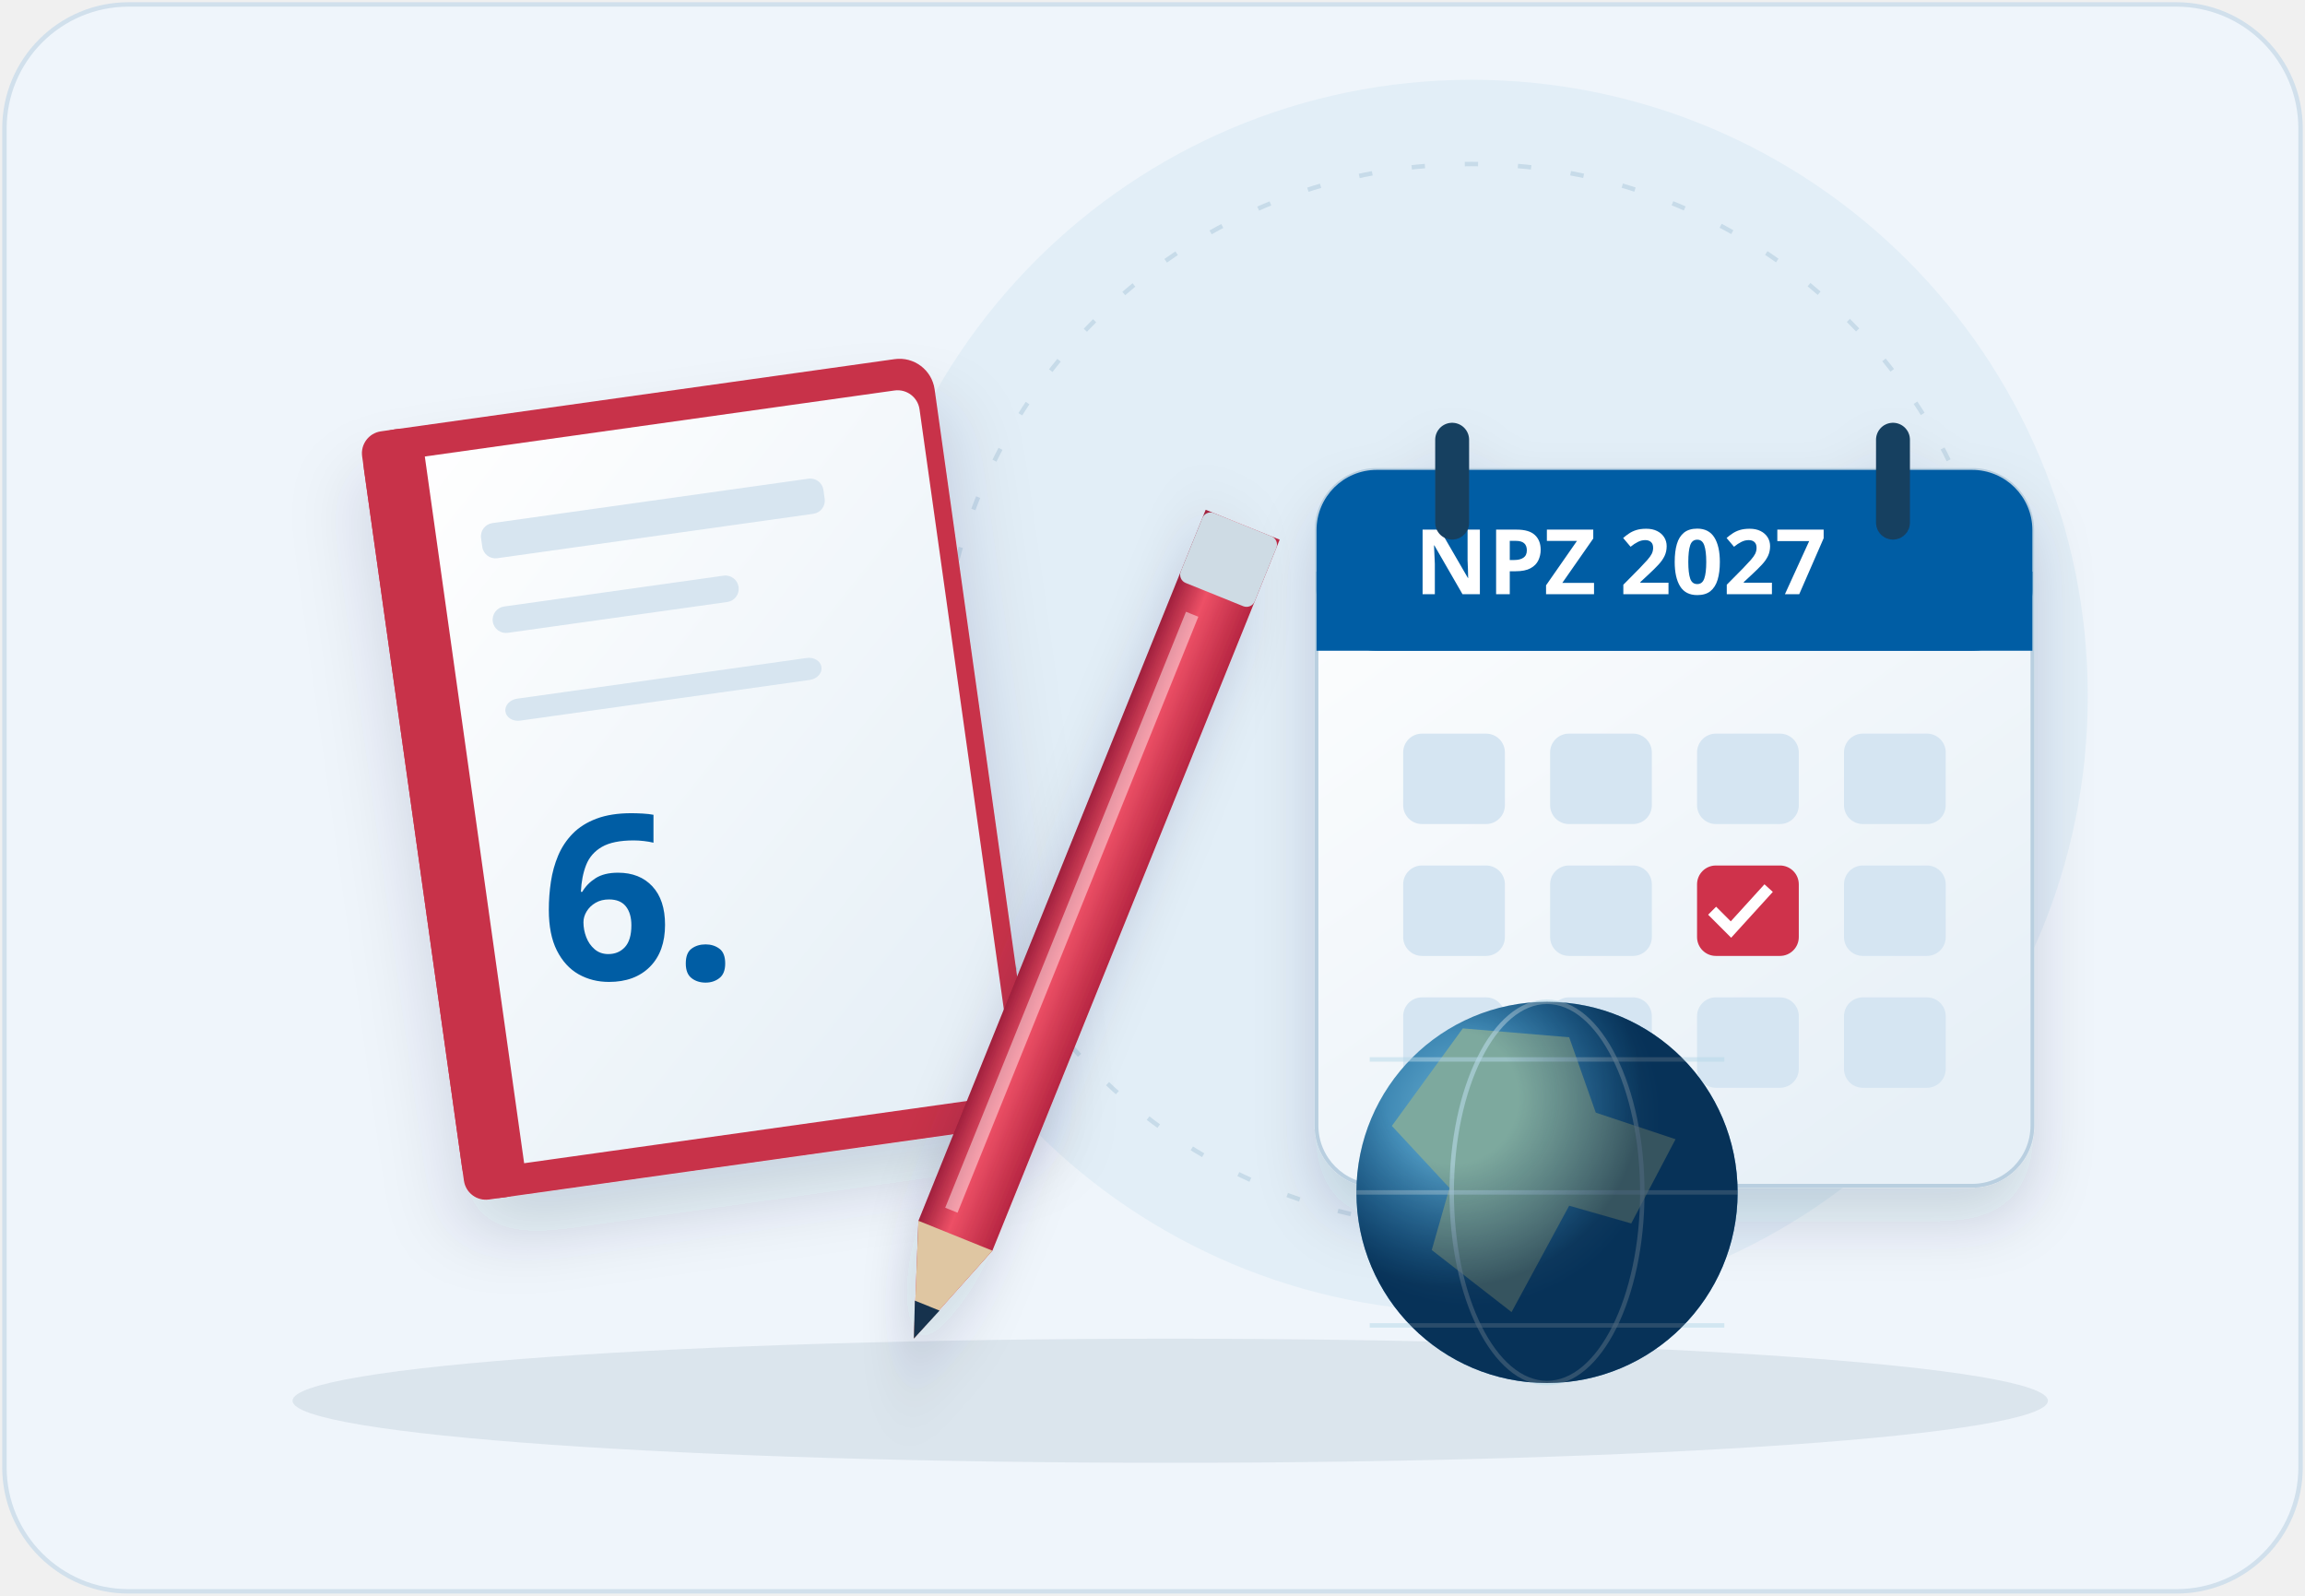
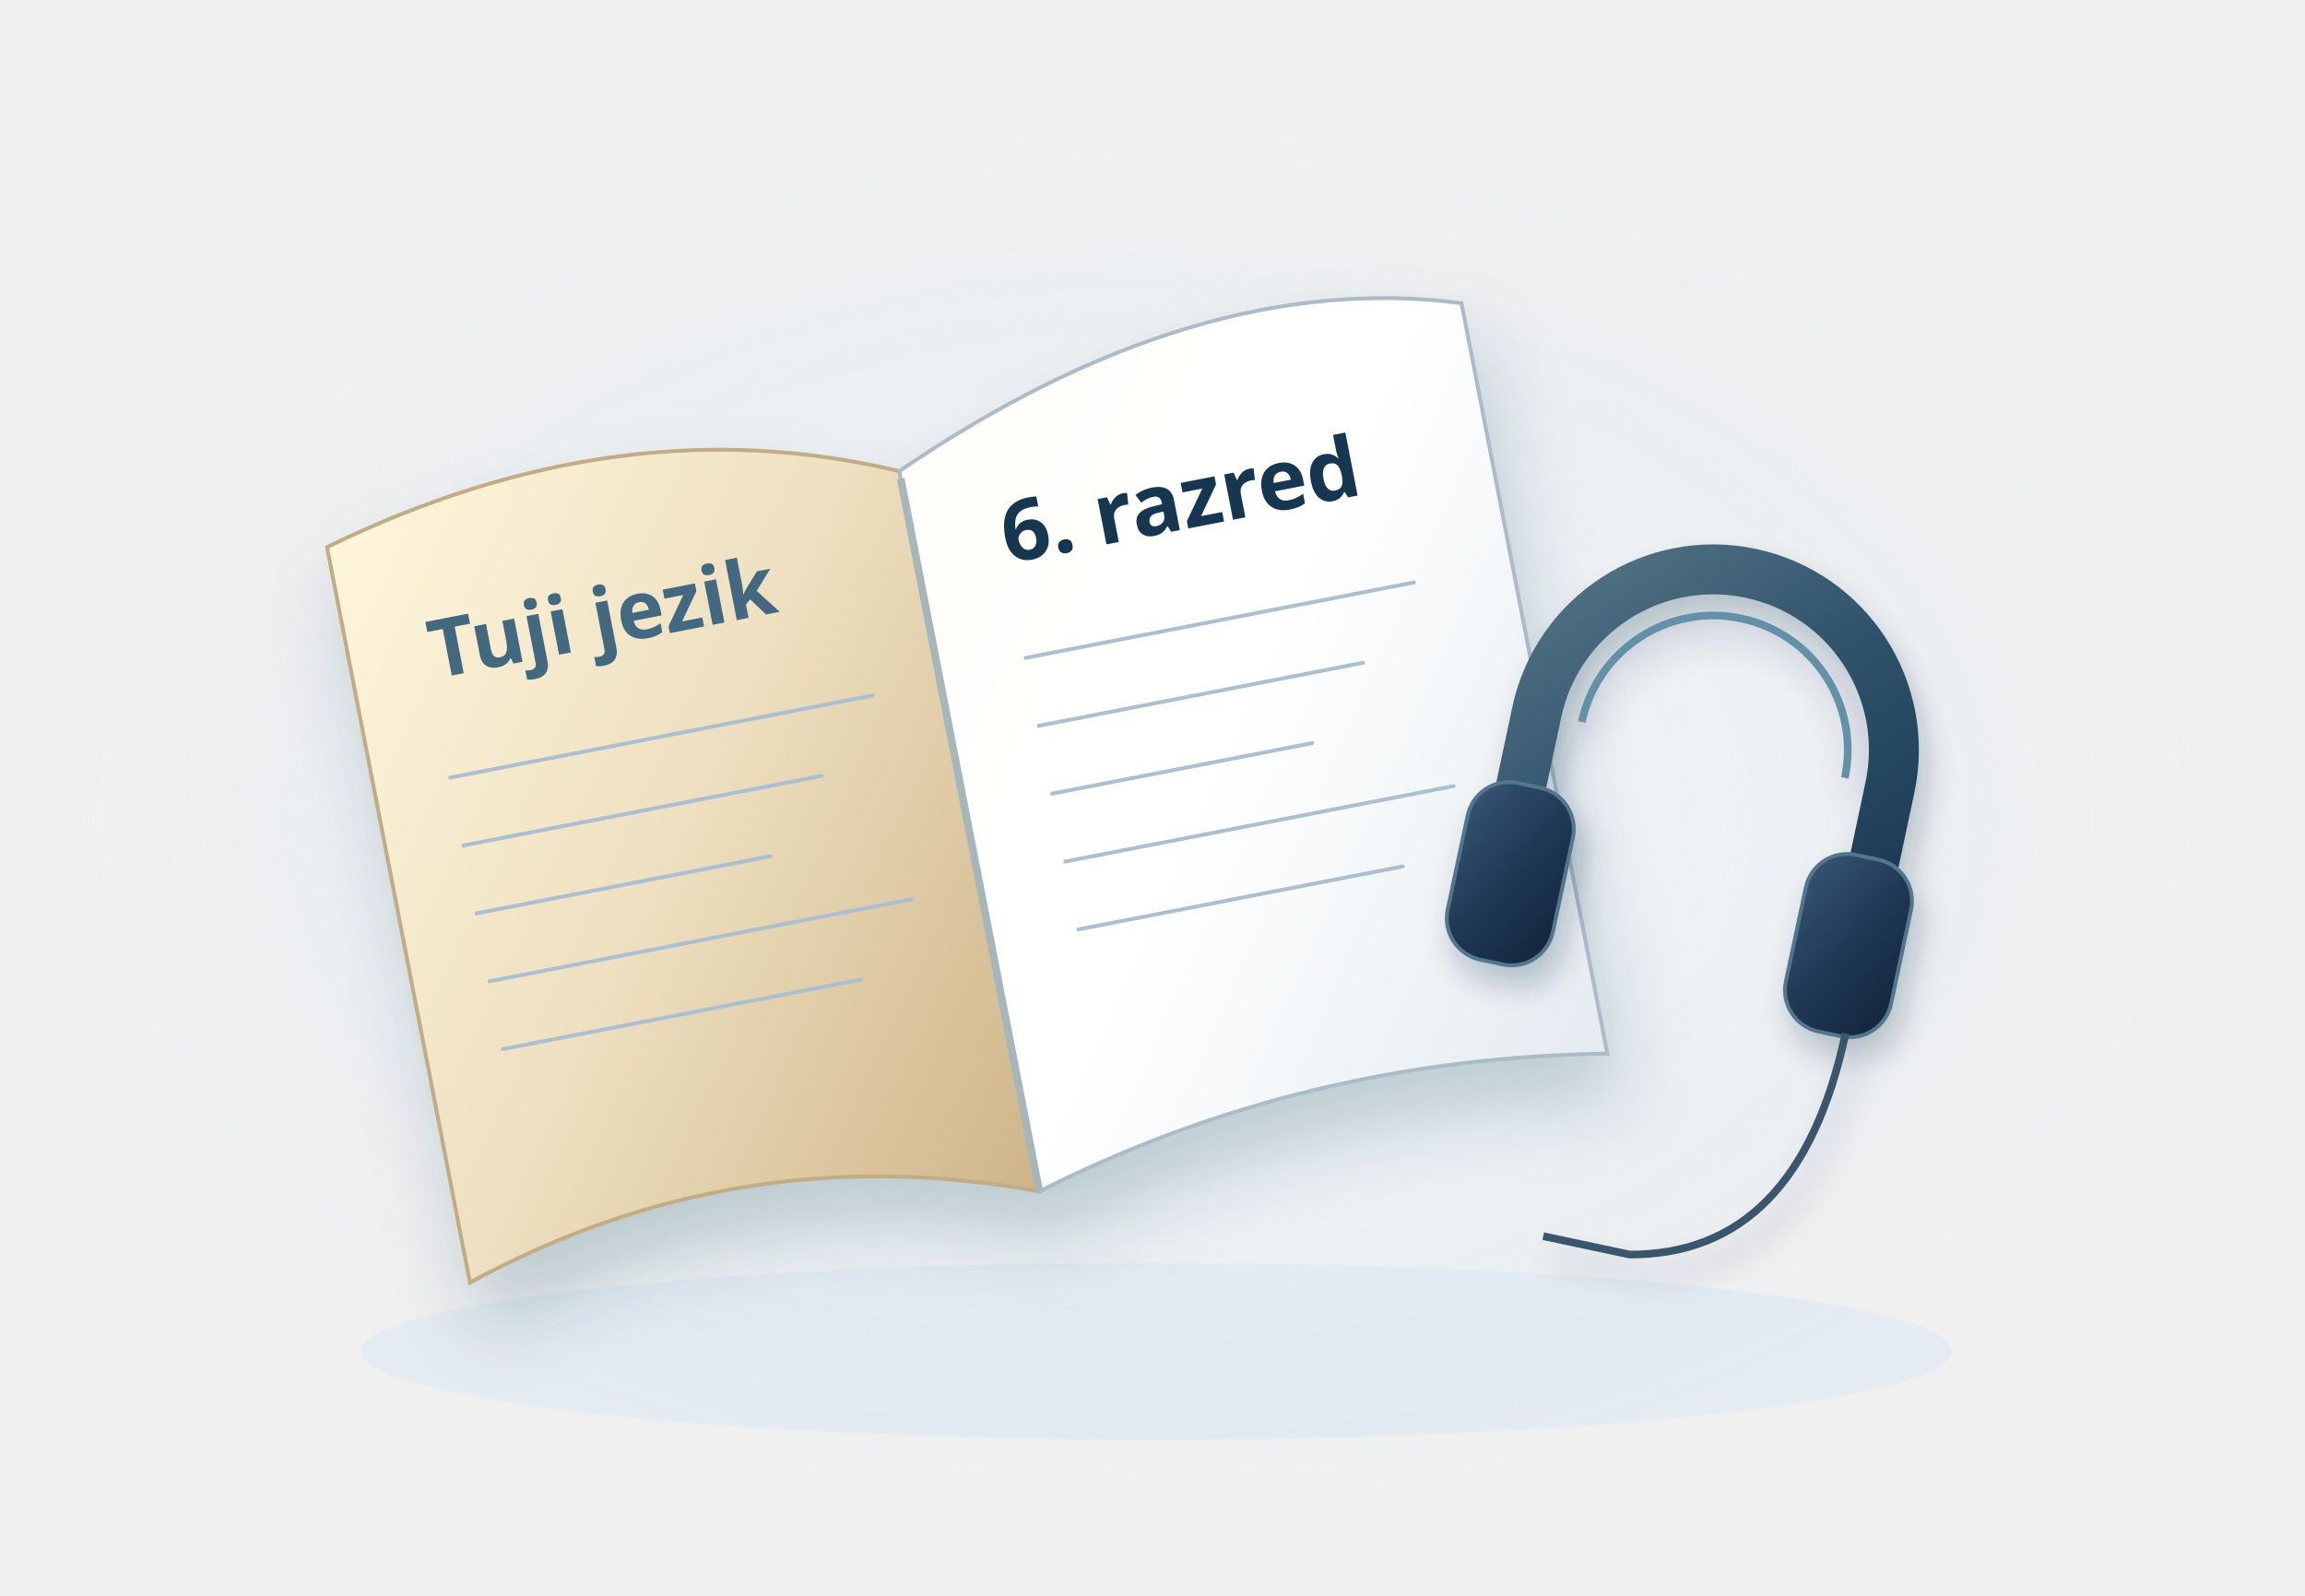
- <svg xmlns="http://www.w3.org/2000/svg" width="520" height="360" viewBox="0 0 520 360" role="img" aria-labelledby="title desc">
+ <svg xmlns="http://www.w3.org/2000/svg" width="520" height="360" viewBox="0 0 520 360">
  <defs>
-     <linearGradient id="paper" x2=".7" y2="1">
+     <filter id="cast" x="-.38" y="-.4" width="1.8" height="2">
+       <feGaussianBlur in="SourceAlpha" stdDeviation="10" />
+       <feOffset dx="4" dy="12" result="shadow" />
+       <feFlood flood-color="#19304d" flood-opacity=".21" />
+       <feComposite in2="shadow" operator="in" />
+     </filter>
+     <filter id="lift" x="-.35" y="-.4" width="1.75" height="2">
+       <feGaussianBlur in="SourceAlpha" stdDeviation="4" />
+       <feOffset dx="2" dy="5" result="shadow" />
+       <feFlood flood-color="#142c46" flood-opacity=".24" />
+       <feComposite in2="shadow" operator="in" />
+     </filter>
+     <radialGradient id="light">
      <stop stop-color="#fff" />
-       <stop offset="1" stop-color="#e7f0f7" />
+       <stop offset="1" stop-color="#d8e8f6" stop-opacity="0" />
+     </radialGradient>
+     <linearGradient id="paper" x2="1" y2="1">
+       <stop stop-color="#fffef9" />
+       <stop offset=".48" stop-color="#fff" />
+       <stop offset="1" stop-color="#e3eaf0" />
    </linearGradient>
-     <linearGradient id="blue" x2="1" y2="1">
-       <stop stop-color="#2c81ba" />
-       <stop offset="1" stop-color="#073f70" />
+     <linearGradient id="cream" x2="1" y2="1">
+       <stop stop-color="#fff7dd" />
+       <stop offset=".48" stop-color="#eee0c1" />
+       <stop offset="1" stop-color="#cfb488" />
    </linearGradient>
-     <linearGradient id="red" x2="1" y2="0">
-       <stop stop-color="#9f203d" />
-       <stop offset=".4" stop-color="#ed5066" />
-       <stop offset="1" stop-color="#b72642" />
+     <linearGradient id="ink" x2="1" y2="1">
+       <stop stop-color="#395777" />
+       <stop offset=".48" stop-color="#203956" />
+       <stop offset="1" stop-color="#112439" />
    </linearGradient>
-     <radialGradient id="earth" cx=".3" cy=".3">
-       <stop stop-color="#6eb4d5" />
-       <stop offset="1" stop-color="#07558d" />
-     </radialGradient>
-     <radialGradient id="shade" cx=".25" cy=".25">
-       <stop offset=".35" stop-color="#102b4a" stop-opacity="0" />
-       <stop offset="1" stop-color="#071b35" stop-opacity=".6" />
-     </radialGradient>
-     <radialGradient id="sun">
-       <stop stop-color="#fff4c9" />
-       <stop offset=".75" stop-color="#ffc562" />
-       <stop offset="1" stop-color="#e68b36" />
-     </radialGradient>
-     <radialGradient id="moon" cx=".25" cy=".25">
-       <stop stop-color="#f6f0e6" />
-       <stop offset="1" stop-color="#8295a7" />
-     </radialGradient>
-     <radialGradient id="blood" cx=".3" cy=".3">
-       <stop stop-color="#e89564" />
-       <stop offset=".65" stop-color="#b14d41" />
-       <stop offset="1" stop-color="#3a273d" />
-     </radialGradient>
-     <linearGradient id="sky" x2=".5" y2="1">
-       <stop stop-color="#071d38" />
-       <stop offset="1" stop-color="#155c87" />
+     <linearGradient id="leather" x2="1" y2="1">
+       <stop stop-color="#557486" />
+       <stop offset=".48" stop-color="#2f526b" />
+       <stop offset="1" stop-color="#17364e" />
    </linearGradient>
-     <linearGradient id="leaf" x2="1" y2="1">
-       <stop stop-color="#9bc35f" />
-       <stop offset="1" stop-color="#336e46" />
-     </linearGradient>
-     <filter id="shadow" x="-.3" y="-.3" width="1.8" height="1.8">
-       <feDropShadow dx="0" dy="9" stdDeviation="8" flood-color="#15344c" flood-opacity=".16" />
-     </filter>
  </defs>
-   <rect x="1" y="1" width="518" height="358" rx="28" fill="#eff5fb" stroke="#d1e0ec" />
-   <circle cx="332" cy="157" r="139" fill="#e2eef7" />
-   <circle cx="332" cy="157" r="120" fill="none" stroke="#c7dbe9" stroke-dasharray="3 9" />
-   <ellipse cx="264" cy="316" rx="198" ry="14" fill="#143e63" opacity=".09" />
-   <g transform="translate(81 98) rotate(-8)" filter="url(#shadow)">
-     <rect x="0" y="0" width="130" height="175" rx="8" fill="#c8314a" stroke="none" />
-     <rect x="8" y="7" width="118" height="161" rx="5" fill="url(#paper)" stroke="none" />
-     <rect x="0" y="0" width="14" height="175" rx="5" fill="#c8314a" stroke="none" />
-     <rect x="24" y="24" width="78" height="8" rx="3" fill="#d7e5f0" stroke="none" />
-     <rect x="24" y="43" width="56" height="6" rx="3" fill="#d7e5f0" stroke="none" />
-     <rect x="24" y="64" width="72" height="5" rx="3" fill="#d7e5f0" stroke="none" />
-   </g>
-   <text x="122" y="221" font-family="Avenir,system-ui,sans-serif" font-size="52" font-weight="800" fill="#005da4">6.</text>
-   <g transform="translate(297 106) scale(0.85)" filter="url(#shadow)">
-     <rect x="0" y="0" width="190" height="190" rx="16" fill="url(#paper)" stroke="#b9cfe0" />
-     <rect x="0" y="0" width="190" height="48" rx="16" fill="#005da4" stroke="none" />
-     <rect x="0" y="27" width="190" height="21" rx="0" fill="#005da4" stroke="none" />
-     <text x="26" y="33" font-family="Avenir,system-ui,sans-serif" font-size="24" font-weight="800" fill="#fff">NPZ 2027</text>
-     <path d="M36-8V14M153-8V14" stroke="#173f61" stroke-width="9" stroke-linecap="round" />
-     <rect x="23" y="70" width="27" height="24" rx="5" fill="#d5e5f2" stroke="none" />
-     <rect x="62" y="70" width="27" height="24" rx="5" fill="#d5e5f2" stroke="none" />
-     <rect x="101" y="70" width="27" height="24" rx="5" fill="#d5e5f2" stroke="none" />
-     <rect x="140" y="70" width="27" height="24" rx="5" fill="#d5e5f2" stroke="none" />
-     <rect x="23" y="105" width="27" height="24" rx="5" fill="#d5e5f2" stroke="none" />
-     <rect x="62" y="105" width="27" height="24" rx="5" fill="#d5e5f2" stroke="none" />
-     <rect x="101" y="105" width="27" height="24" rx="5" fill="#cf314b" stroke="none" />
-     <rect x="140" y="105" width="27" height="24" rx="5" fill="#d5e5f2" stroke="none" />
-     <rect x="23" y="140" width="27" height="24" rx="5" fill="#d5e5f2" stroke="none" />
-     <rect x="62" y="140" width="27" height="24" rx="5" fill="#d5e5f2" stroke="none" />
-     <rect x="101" y="140" width="27" height="24" rx="5" fill="#d5e5f2" stroke="none" />
-     <rect x="140" y="140" width="27" height="24" rx="5" fill="#d5e5f2" stroke="none" />
-     <path d="m105 117 5 5 10-11" fill="none" stroke="#fff" stroke-width="3" />
-   </g>
-   <g transform="translate(272 115) rotate(22)" filter="url(#shadow)">
-     <path d="M0 0h18v173l-9 25-9-25z" fill="url(#red)" />
-     <path d="M0 173h18l-9 25z" fill="#dfc6a2" />
-     <path d="m6 190 3 8 3-8" fill="#17334e" />
-     <rect x="0" y="0" width="18" height="17" rx="2" fill="#cedbe4" stroke="none" />
-     <path d="M6 23v145" stroke="#fff" stroke-opacity=".45" stroke-width="3" />
-   </g>
-   <g transform="translate(349 269)">
-     <circle r="43" fill="url(#earth)" />
-     <path d="M-35-15-19-37 5-35 11-18 29-12 19 7 5 3-8 27-26 13-22-1z" fill="#7da99e" />
-     <ellipse rx="21.5" ry="43" fill="none" stroke="#b7d8e8" stroke-opacity=".6" />
-     <path d="M-43 0H43M-40-30h80M-40 30h80" stroke="#b7d8e8" stroke-opacity=".5" />
-     <circle r="43" fill="url(#shade)" />
+   <g transform="translate(0 15.333) scale(.866667)">
+     <ellipse cx="297" cy="195" rx="280" ry="177" fill="url(#light)" />
+     <ellipse cx="301" cy="334" rx="207" ry="23" fill="#d4e4f1" opacity=".44" />
+     <use href="#art-shape-1" filter="url(#cast)" />
+     <g transform="rotate(-11 222 200)" id="art-shape-1">
+       <path d="M102 100q82-22 150 9v191q-74-29-150-5Z" fill="url(#cream)" stroke="#c2ac85" />
+       <path d="M252 109q86-37 152-15v199q-78-14-152 7Z" fill="url(#paper)" stroke="#abbcc8" />
+       <path d="M252 111v189" stroke="#a6b6bb" stroke-width="2" />
+       <text x="123" y="139" fill="#426980" font-family="system-ui,sans-serif" font-size="21" font-weight="700">Tuji jezik</text>
+       <path d="M122 165L234 165" fill="none" stroke="#abbfd0" stroke-width="1" stroke-linecap="round" />
+       <path d="M122 183L217 183" fill="none" stroke="#abbfd0" stroke-width="1" stroke-linecap="round" />
+       <path d="M122 201L200 201" fill="none" stroke="#abbfd0" stroke-width="1" stroke-linecap="round" />
+       <path d="M122 219L234 219" fill="none" stroke="#abbfd0" stroke-width="1" stroke-linecap="round" />
+       <path d="M122 237L217 237" fill="none" stroke="#abbfd0" stroke-width="1" stroke-linecap="round" />
+       <text x="275" y="138" fill="#173751" font-family="system-ui,sans-serif" font-size="22" font-weight="700">6. razred</text>
+       <path d="M275 163L378 163" fill="none" stroke="#abbfd0" stroke-width="1" stroke-linecap="round" />
+       <path d="M275 181L361 181" fill="none" stroke="#abbfd0" stroke-width="1" stroke-linecap="round" />
+       <path d="M275 199L344 199" fill="none" stroke="#abbfd0" stroke-width="1" stroke-linecap="round" />
+       <path d="M275 217L378 217" fill="none" stroke="#abbfd0" stroke-width="1" stroke-linecap="round" />
+       <path d="M275 235L361 235" fill="none" stroke="#abbfd0" stroke-width="1" stroke-linecap="round" />
+     </g>
+     <use href="#art-shape-2" filter="url(#lift)" />
+     <g transform="rotate(12 439 220)" id="art-shape-2">
+       <path d="M390 226v-49a47 47 0 0 1 94 0v49" stroke="url(#leather)" stroke-width="13" fill="none" />
+       <path d="M402 177a35 35 0 1 1 70 0" stroke="#6490a8" stroke-width="2" fill="none" />
+       <rect x="378" y="196" width="28" height="47" rx="11" fill="url(#ink)" stroke="#53768f" />
+       <rect x="468" y="196" width="28" height="47" rx="11" fill="url(#ink)" stroke="#53768f" />
+       <path d="M486 242q0 59-43 68h-23" stroke="#3a566d" stroke-width="2" fill="none" />
+     </g>
  </g>
</svg>
